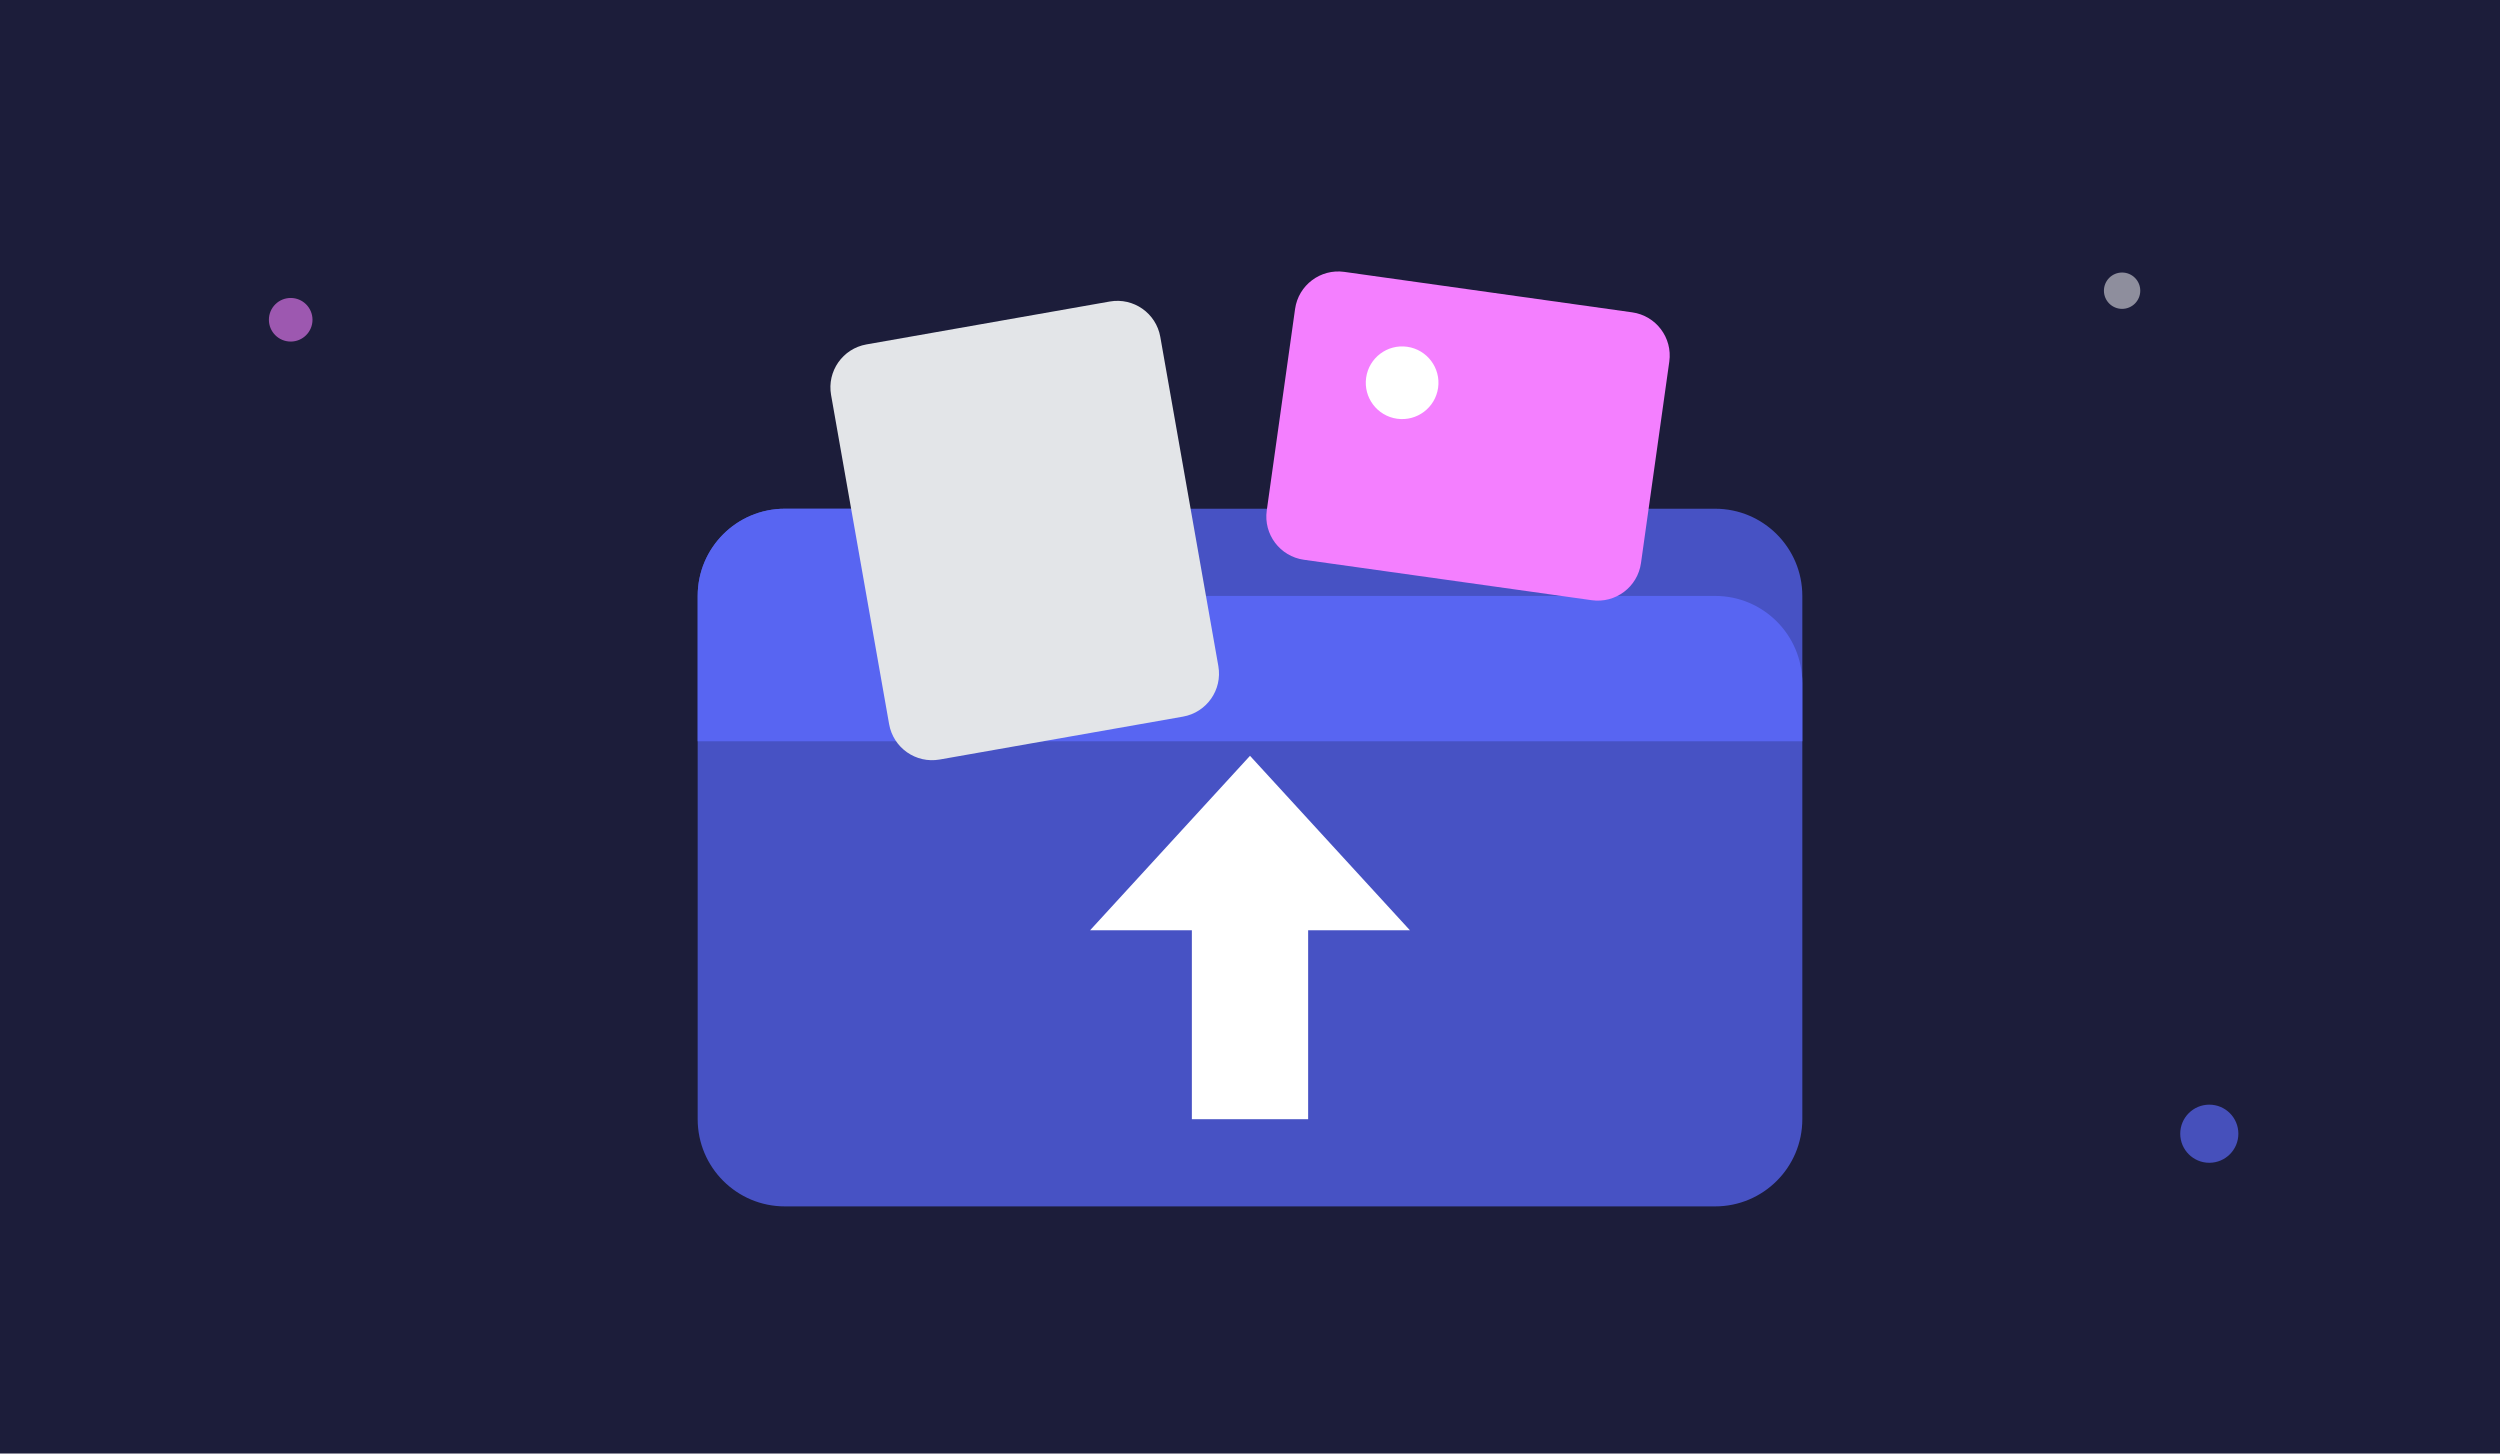
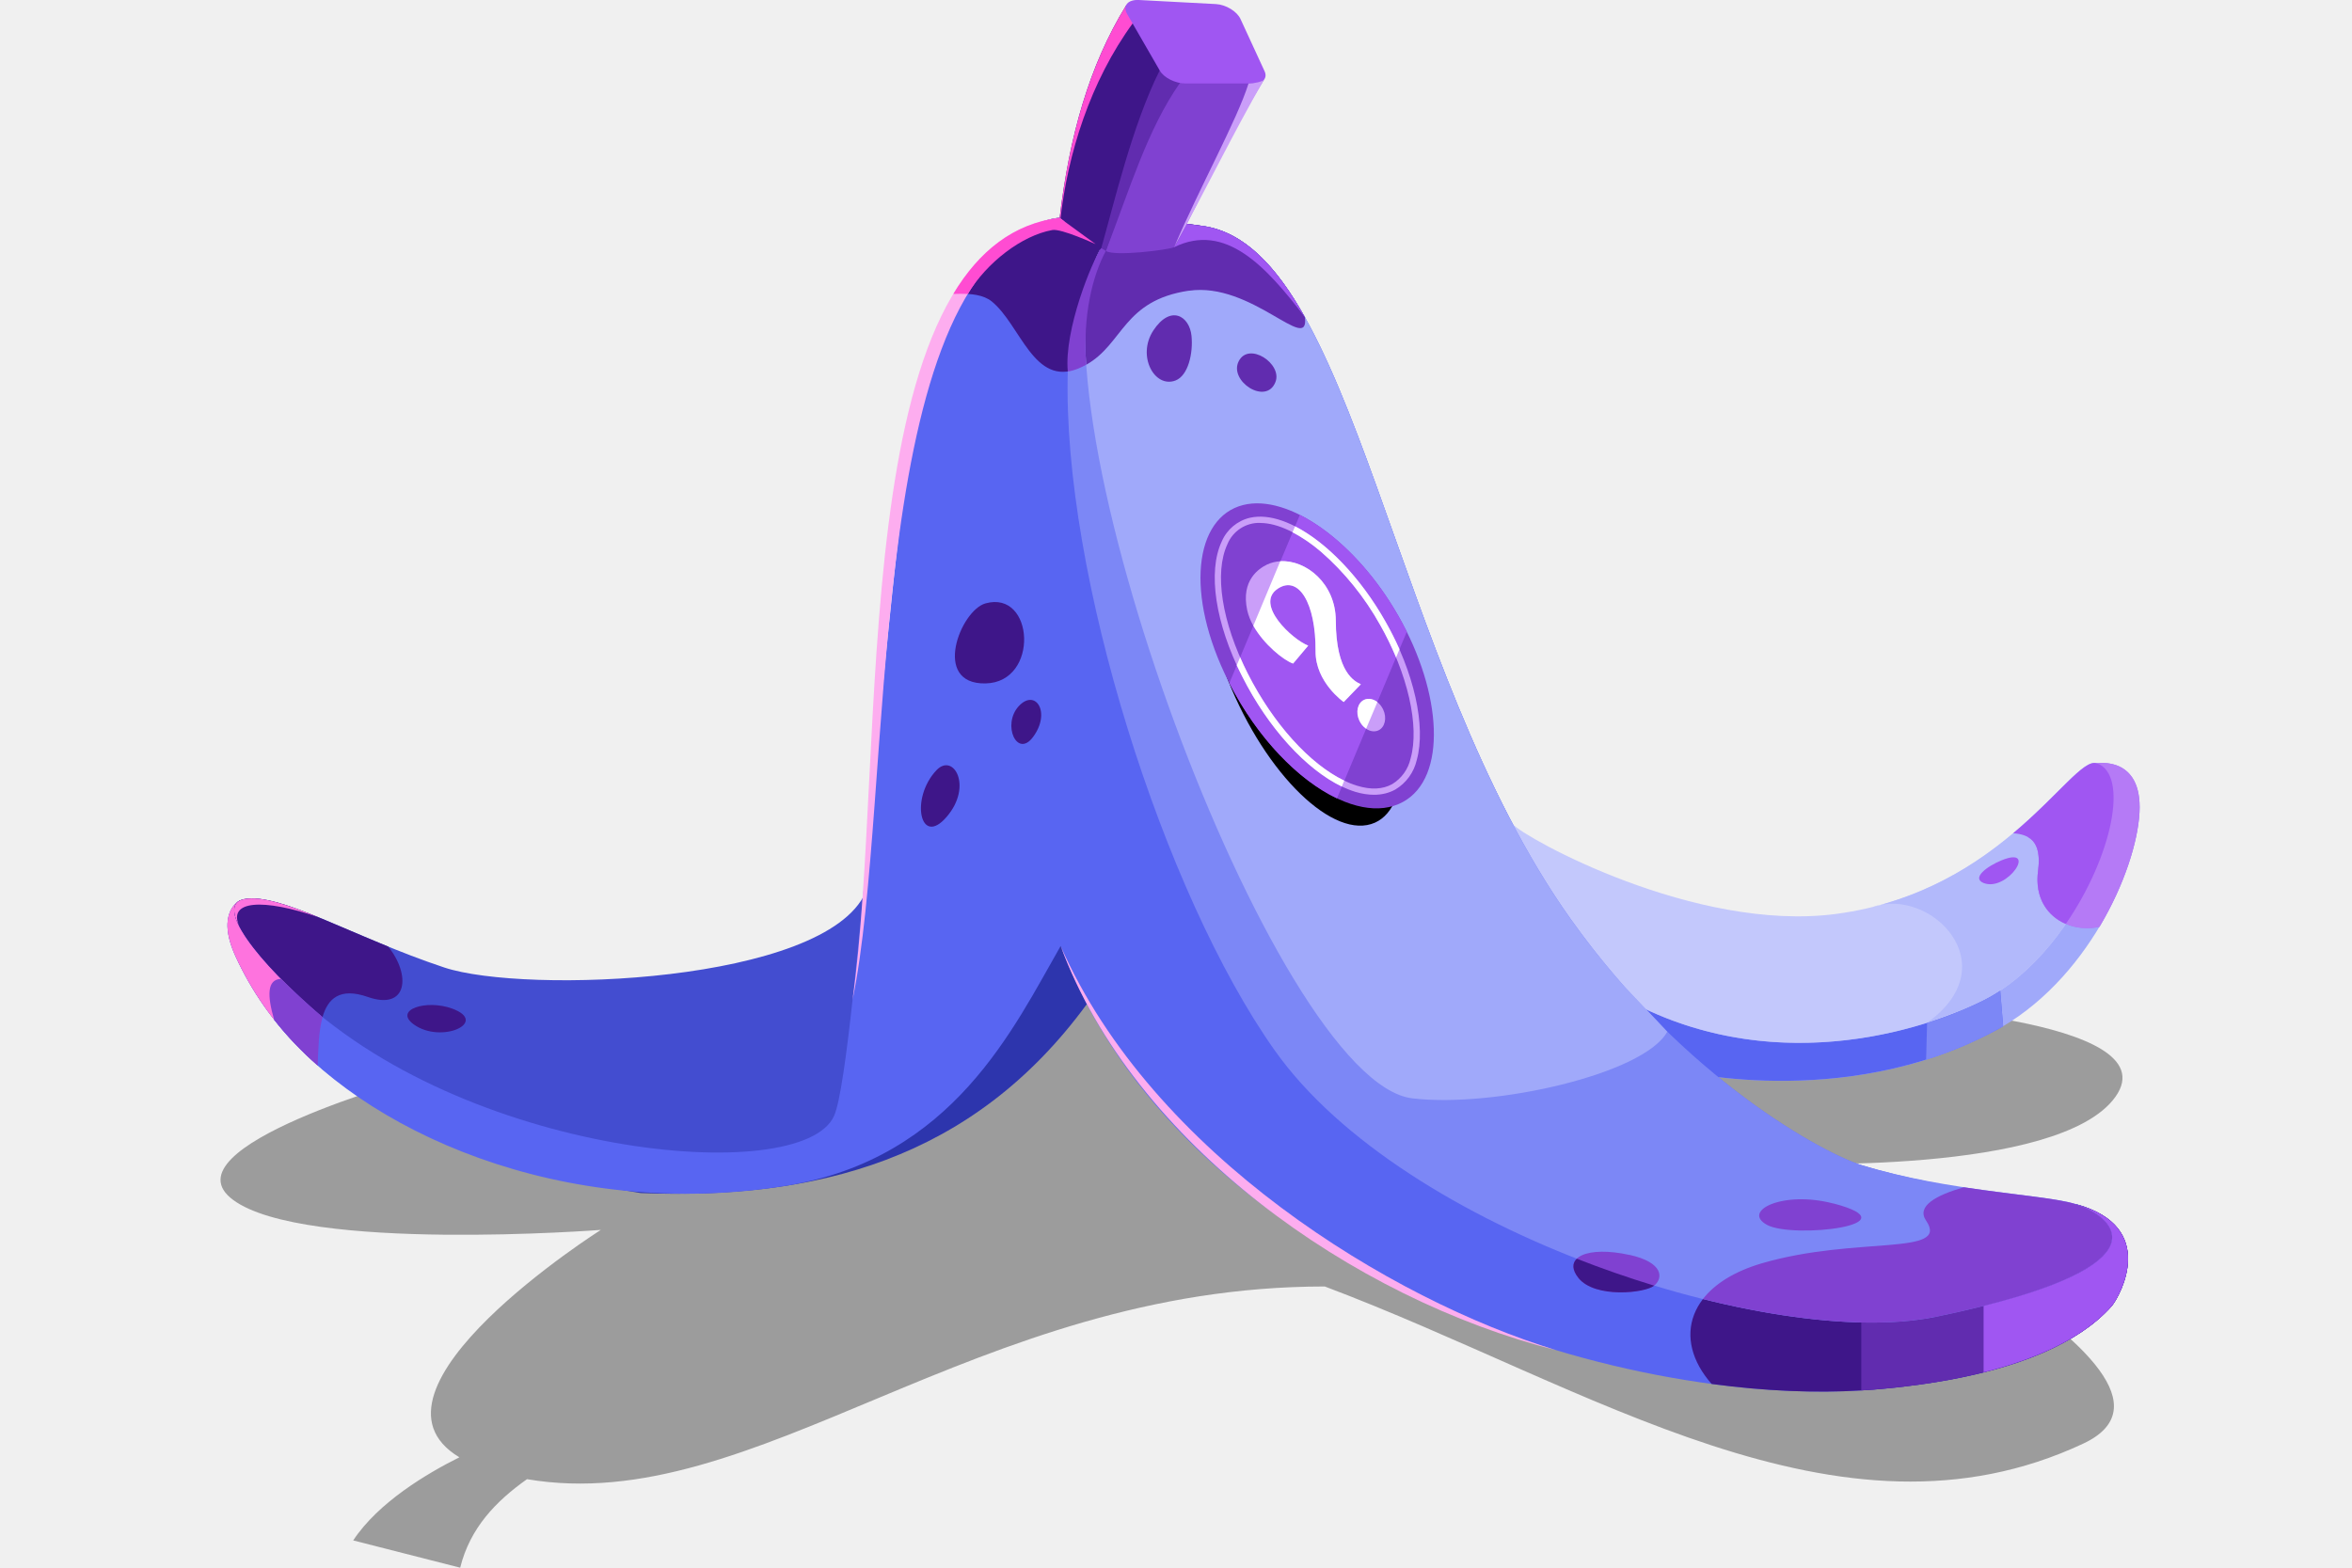
- <svg xmlns="http://www.w3.org/2000/svg" viewBox="0 0 344 200">
-   <rect width="344" height="200" fill="#1c1d3a" />
-   <circle cx="40" cy="44" r="3" fill="#f47fff" opacity=".6" />
-   <circle cx="304" cy="156" r="4" fill="#5865f2" opacity=".7" />
-   <circle cx="292" cy="40" r="2.5" fill="#fff" opacity=".5" />
-   <rect x="96" y="70" width="152" height="96" rx="12" fill="#4752c4" />
-   <path d="M96 82a12 12 0 0 1 12-12h40l12 12h76a12 12 0 0 1 12 12v8H96z" fill="#5865f2" />
-   <rect x="118" y="44" width="46" height="58" rx="6" fill="#e3e5e8" transform="rotate(-10 141 73)" />
-   <rect x="176" y="40" width="52" height="40" rx="6" fill="#f47fff" transform="rotate(8 202 60)" />
-   <circle cx="192" cy="54" r="5" fill="#fff" transform="rotate(8 202 60)" />
-   <path d="M172 104l-22 24h14v26h16v-26h14z" fill="#ffffff" />
+ <svg xmlns="http://www.w3.org/2000/svg" viewBox="0 0 288 192" width="288" height="192" fill="none">
+   <path fill="#000" fill-opacity=".35" d="M259.04 134.32c6.86-9.66-29.72-11.24-29.72-11.24l-99.56-17.03-78.73 25.91s-31.23 8.54-22.48 15c8.74 6.46 45.02 3.67 45.02 3.67s-31 19.64-17.32 27.85c-3.91 1.95-9.92 5.5-13 10.18l13.1 3.34c1.2-4.86 4.37-8.14 8.18-10.84 28 4.76 54.67-23.6 97.69-23.6 32.46 12.23 62.93 33.28 92.88 19.24 18.5-8.66-37.48-34.32-37.48-34.32s34.57 1.5 41.42-8.16Z" />
+   <path fill="#2D35AD" d="M29.36 110.3s-3.01 1.37-.51 6.84c7.83 17.09 26.42 25.17 49.6 28.98 21.31.82 40.58-3.96 54.63-23.14l-4.42-11.86-52.97 21.22-46.33-22.04Z" />
+   <path fill="#A056F2" d="M45.04 122.1c-6.05-2.1-5.96 3.88-6.14 8.35a38.84 38.84 0 0 1-10.05-13.3c-2.5-5.47.5-6.86.5-6.86l19.92 9.47c.18 2.04-1.1 3.42-4.23 2.34Z" opacity=".58" />
+   <path fill="#FE73DE" d="M45.04 122.1c-6.05-2.1-5.96 3.88-6.14 8.35a38.84 38.84 0 0 1-10.05-13.3c-2.5-5.47.5-6.86.5-6.86l19.92 9.47c.18 2.04-1.1 3.42-4.23 2.34Z" />
+   <path fill="#434DD0" d="M29.93 110.11c4.47-.8 13.38 4.7 24.46 8.38 9.9 3.29 46.61 1.92 51.59-9.18-.88 8.3 1.84 34.96-11.48 35.06-8.46.07-27.22-3.99-35.32-7.3-16-6.54-35.68-25.8-29.24-26.96Z" />
+   <path fill="#A0A9FA" d="m202.38 121.83-3.83.24 6.37 8.93s20.6 5.22 39.22-4.67c11.47-6.1 17.47-19.83 17.83-26.82.36-7-5.23-6.02-5.23-6.02l-21.48 23.03-32.88 5.3Z" />
+   <path fill="#5865F2" d="M258.63 159.9c-.3.34-.62.68-.96 1.01-4.34 4.19-11.97 7.22-22.8 8.7h-.07l-1.27.16-1.33.16-1.34.14-1.41.12-1.54.1c-32.2 1.93-83.51-15.8-98.03-54.44-5.76 10.02-13.14 26-33.52 29.36-27.36 4.44-52.2-6.66-62.79-20.32l2.32-3.55c20.67 20.31 62.25 24.21 66.24 15.33 2.93-6.54 6.8-77.95 11.42-92.2 5.6-17.31 16.2-17.8 16.2-17.8s10.28-.1 17.66 1.03c18.62 2.87 22.75 53.7 44.9 84.84 14.05 19.77 31.27 28.84 35.61 30.16 10.83 3.3 26.3 4.79 26.3 4.79h.04c10 2.78 5.39 11.12 4.37 12.41Z" />
+   <path fill="#3E1689" d="M258.64 159.9c-.3.34-.62.68-.97 1.01-4.34 4.19-11.96 7.22-22.8 8.69l-.07.01-1.26.16-1.34.16-1.34.13-1.4.13-1.55.1c-5.62.35-11.82.08-18.32-.79-4.9-5.56-2.9-12.13 6.16-14.78 11.58-3.38 23.09-.84 20.1-5.24-1.17-1.72 1.1-3.02 4.29-3.97a195.6 195.6 0 0 0 14.1 1.98h.02c10 2.77 5.39 11.11 4.38 12.4Z" />
+   <path fill="#612CAF" d="M258.63 159.9c-4.52 5.16-14.15 9.07-29.18 10.28-.51.05-1.02.08-1.54.11v-8.33c3.4.08 6.47-.14 9.1-.68 29.37-6.08 21.82-12.3 17.22-13.8 10.04 2.76 5.42 11.12 4.4 12.41Z" />
+   <path fill="#5865F2" d="M245.28 125.69c-.37.22-.75.43-1.13.63-18.62 9.9-39.22 4.68-39.22 4.68l-6.38-8.93c16.94 9.63 35.11 5.01 44.28.45.72-.36 1.41-.75 2.09-1.2l.36 4.37Z" />
+   <path fill="#C3C8FC" d="M185.26 100.96c1.46 1.67 22.31 13.26 39.58 10.97 20.62-2.74 28.9-19.48 31.91-18.45 5.88 2.03-1.47 22.85-13.91 29.04-9.4 4.67-28.25 9.4-45.53-1.19-17.29-10.59-12.05-20.37-12.05-20.37Z" />
+   <path fill="#3E1689" d="M145.57 35.6c-8.57 1.27-7.97 7.21-13.49 9.51-5.5 2.31-7.1-5.32-10.65-8.2-1.03-.82-2.54-.95-4.05-.93 5.59-9 12.38-9.32 12.38-9.32s10.27-.1 17.65 1.03c4.95.76 8.87 4.9 12.38 11.17.53 4.61-6.54-4.39-14.22-3.26Z" />
+   <path fill="#7C87F6" d="M254.21 147.48c4.6 1.48 12.22 7.71-17.2 13.8-19.9 4.11-65.05-10.23-80.91-32.62-13.57-19.13-26.06-58.35-25.35-83.16.18-6.38 14.03-18.2 16.66-17.8 18.63 2.87 22.76 53.7 44.9 84.83 14.06 19.77 31.27 28.84 35.62 30.16 10.82 3.3 22.5 3.57 26.29 4.79Z" />
+   <path fill="#A0A9FA" d="m198.75 120.66 5.4 5.7c-2.8 5.17-21.17 9.35-31.2 8.16-16.96-2-47.92-85.95-38.27-103.95 0 0 10.1-3.27 12.73-2.87 18.63 2.87 22.76 53.7 44.9 84.84a99.52 99.52 0 0 0 6.44 8.11Z" />
+   <path fill="#612CAF" d="M145.57 35.6c-8.06 1.2-8.01 6.52-12.56 9.07-.44-6.11.03-11.05 1.67-14.1l3.5-3.62.28-.05c3.07.15 6.32.4 8.95.8 4.95.76 8.87 4.9 12.38 11.17.53 4.6-6.54-4.4-14.22-3.26Z" />
+   <path fill="#A056F2" d="M159.8 38.87c-4.8-6.31-9.76-11.65-16.02-8.6l-.64-3.07c1.5.13 2.97.3 4.28.5 4.95.76 8.87 4.9 12.38 11.17Z" />
+   <path fill="#2D35AD" d="M253.03 147.41c-.2 0-.4-.02-.63-.04l.63.04Z" />
+   <path fill="#FDADEF" d="M190.57 165.37c-20.2-6.16-49.44-23.94-60.7-49.52 8.93 24.17 35.77 43.21 60.7 49.52Z" />
+   <path fill="#B2B9FB" d="M242.84 122.52c-.74.37-1.54.73-2.38 1.1l-4.4 1.61-.1.04c9.92-7.07.5-16.64-6.64-14.2 17.37-4.31 24.66-18.54 27.43-17.59 5.87 2.03-1.47 22.85-13.91 29.04Z" />
+   <path fill="#7C87F6" d="M245.28 125.69a48.75 48.75 0 0 1-9.43 4.1l.12-4.52a47.71 47.71 0 0 0 6.87-2.74c.72-.36 1.41-.76 2.09-1.2l.35 4.36Z" />
+   <path fill="#000" d="M168.15 78.66c4.5 10 4.82 20.02.22 22.09-5 2.23-13.36-5.8-18.02-17.48-4.4-11.03-3.32-20.02 1.82-20.57 4.77-.52 11.71 6.45 15.98 15.96Z" />
+   <path fill="#8041D1" d="M171.22 75.42c5.42 9.5 5.97 19.81.6 22.78-5.82 3.22-15.75-3.55-21.4-14.76-5.33-10.6-4.21-20.07 1.8-21.59 5.6-1.4 13.84 4.53 19 13.57Z" />
+   <path fill="#A056F2" d="m172.26 77.38-8.55 20.4c-4.7-2.23-9.72-7.35-13.18-14.12l8.64-20.6c4.28 2.16 8.8 6.64 12.05 12.36.37.65.72 1.3 1.04 1.96Z" />
+   <path fill="#CA9EF9" d="m166.63 83.8-2.1 2.18s-3.47-2.42-3.44-6.23c.04-5.93-2.1-9.34-4.63-7.65-2.88 1.92 1.8 6.23 3.73 6.97l-1.86 2.2c-1.15-.4-3.58-2.35-4.86-4.64a6.77 6.77 0 0 1-.75-1.89c-.8-3.7 1.47-5.13 2.43-5.6a4.36 4.36 0 0 1 1.63-.4c3.14-.19 6.77 2.72 6.78 7.26.02 6.42 2.35 7.46 3.07 7.8ZM168.79 89.45c-.48.22-1.03.13-1.51-.2a2.41 2.41 0 0 1-.83-.99c-.49-1.03-.22-2.17.58-2.55.51-.24 1.12-.11 1.62.27.28.22.54.54.72.92.48 1.03.22 2.17-.58 2.55Z" />
+   <path fill="#fff" d="m166.64 83.8-2.1 2.18s-3.48-2.42-3.45-6.22c.04-5.94-2.1-9.35-4.63-7.66-2.88 1.92 1.8 6.24 3.73 6.97l-1.85 2.2c-1.16-.4-3.58-2.35-4.87-4.64l3.3-7.9c3.15-.18 6.78 2.73 6.8 7.27.02 6.42 2.34 7.46 3.06 7.8ZM168.66 85.98l-1.38 3.27a2.42 2.42 0 0 1-.82-.99c-.49-1.03-.23-2.17.58-2.55.51-.24 1.12-.11 1.62.27Z" />
+   <path fill="#CA9EF9" d="M168.26 97.34c-.73 0-1.5-.12-2.3-.36-4.82-1.48-10.27-7.04-13.87-14.16-3.28-6.48-4.23-12.8-2.49-16.5a5 5 0 0 1 3.46-2.91c4.75-1.08 11.9 4.42 16.62 12.77 3.47 6.13 4.96 12.77 3.8 16.9a5.67 5.67 0 0 1-2.63 3.62c-.76.42-1.64.64-2.6.64Zm-13.96-33.3a4.2 4.2 0 0 0-4 2.6c-1.64 3.5-.7 9.56 2.48 15.83 3.51 6.95 8.77 12.35 13.4 13.76 1.69.52 3.13.45 4.3-.2a4.94 4.94 0 0 0 2.25-3.15c1.11-3.95-.35-10.36-3.72-16.32-4.14-7.31-10.35-12.51-14.7-12.51Z" />
+   <path fill="#fff" d="m164.6 95.61-.3.72c-4.37-2.1-9.02-7.18-12.2-13.5-.24-.46-.45-.91-.66-1.35l.41-.98c.28.65.6 1.32.93 1.98 3.12 6.16 7.61 11.11 11.83 13.13ZM171.36 79.53l-.41.99a36.8 36.8 0 0 0-1.94-3.96 33.67 33.67 0 0 0-7.27-9 18.87 18.87 0 0 0-3.47-2.37l.31-.73c3.84 1.96 8 6.22 11.1 11.72a39.2 39.2 0 0 1 1.69 3.34h-.01Z" />
+   <path fill="#A056F2" d="M261.98 99.5c-.19 3.56-1.83 8.86-4.9 14.01-3.83.86-8.21-1.62-7.52-6.86.32-2.43-.26-3.59-1.24-4.13l8.43-9.03s5.6-.99 5.23 6.01Z" opacity=".58" />
+   <path fill="#3E1689" d="M45.04 122.1c-3.44-1.2-4.9.21-5.55 2.47-8.15-6.9-13.33-13.79-9.56-14.46 3.5-.62 9.73 2.62 17.6 5.82 2.79 3.43 2.43 7.88-2.5 6.17Z" />
+   <path fill="#8041D1" d="M39.5 124.58c-.5 1.73-.52 3.99-.6 5.93a41.23 41.23 0 0 1-5.33-5.62c-.85-2.92-.9-4.95.85-5a108.3 108.3 0 0 0 5.08 4.69ZM237.01 161.28c-7.1 1.47-17.42.59-28.49-2.18 1.42-1.84 3.82-3.38 7.22-4.38 11.58-3.38 23.1-.84 20.1-5.24-1.2-1.77 1.26-3.11 4.63-4.07 6.19.94 11.43 1.33 13.74 2.08 4.6 1.48 12.2 7.7-17.2 13.8ZM199.54 153.7c-5.18-1.15-8.27.3-6.25 2.82 2.01 2.51 8.15 1.85 9.27.93 1.12-.93 1.12-2.84-3.02-3.76Z" />
+   <path fill="#3E1689" d="M202.56 157.45c-1.12.93-7.26 1.59-9.28-.93-.78-.98-.8-1.8-.2-2.36a129.1 129.1 0 0 0 9.48 3.3Z" />
+   <path fill="#FDADEF" d="m130.37 27.13-2.3.6c-.25.04-.52.11-.77.2l-.03.02c-21.65 8.4-17.7 69.63-22.88 94.52 4.31-30.5-1.05-92.53 25.36-95.8l.62.46Z" />
+   <path fill="#A0A9FA" d="m138.18 26.95.28-.05-.7.48.42-.43ZM204.13 126.33a99.03 99.03 0 0 1-5.38-5.67l5.38 5.67Z" />
+   <path fill="#8041D1" d="M143.78 30.26c.4-.2 6.63-13.6 11.02-20.54-.13.18-3.3.32-5.89.41l-4.94-.1c-4.24 5.9-5.91 13.05-8.55 20.67v.03c.99.71 7.71-.13 8.36-.46Z" />
+   <path fill="#3E1689" d="m143.2 9.58-5.32-8.9c-4.53 7.37-6.93 16-8.13 25.99l5.1 3.72 8.34-20.8v-.01Z" />
+   <path fill="#CA9EF9" d="m154.82 9.7-.01.02V9.7Z" />
+   <path fill="#612CAF" d="m135.42 30.72-.57-.34c1.58-5.53 3.79-15.04 7.15-21.75l2.48 1.53c-4 5.74-6.1 12.88-9.06 20.56Z" />
+   <path fill="#FF4CD2" d="M129.76 26.67c1.2-10 3.6-18.62 8.13-26l.87 2.1c-5.31 7.26-8 16.12-8.9 23.97l-.1-.07Z" />
+   <path fill="#A056F2" d="M153.55 10.22h-8.41c-1.22 0-2.64-.7-3.14-1.6l-3.98-6.9c-.58-1 .06-1.79 1.44-1.72l9.44.5c1.23.07 2.57.9 3 1.83l2.95 6.4c.38.83-.2 1.49-1.3 1.49Z" />
+   <path fill="#612CAF" d="M141.21 40.5c-2.02 3.11.17 7.08 2.73 6.1 1.56-.6 2.17-3.34 1.96-5.46-.24-2.43-2.56-3.9-4.7-.63h.01ZM156.18 46.78c.87-2.23-3.26-4.98-4.5-2.54-1.25 2.43 3.37 5.46 4.5 2.54Z" />
+   <path fill="#3E1689" d="M55.35 123.52c-3.11-1.14-7.19.12-4.69 1.94 3.37 2.44 9.27-.26 4.7-1.94Z" />
+   <path fill="#B2B9FB" d="M229.32 111.08c.22-.07.44-.13.66-.17l-.66.17Z" />
+   <path fill="#B57AF6" d="M261.98 99.5c-.19 3.56-1.83 8.86-4.9 14.01-3.83.86-8.21-1.62-7.52-6.86.32-2.43-.26-3.59-1.24-4.13l8.43-9.03s5.6-.99 5.23 6.01Z" />
+   <path fill="#A056F2" d="M252.97 113.16c-2.23-.94-3.85-3.16-3.41-6.51.49-3.72-1.14-4.45-3.05-4.6 5.59-4.69 8.65-9.11 10.24-8.57 3.99 1.38 1.88 11.43-3.79 19.67Z" />
+   <path fill="#FF4CD2" d="m130.37 27.13-.61-.46c-5.67.7-9.88 4.1-13.03 9.33.59-.02 1.19-.03 1.77 0 2.33-3.85 6.6-7.15 10.36-7.83 1.1-.2 5.3 1.73 5.3 1.73l-3.8-2.77h.01Z" />
+   <path fill="#CA9EF9" d="M154.8 9.72c-3.92 6.8-7.12 13.47-11.02 20.55 3.11-7.33 7.68-15.51 9.1-20.04.6 0 1.7-.2 1.93-.5v-.01Z" />
+   <path fill="#8041D1" d="M134.85 30.39c-1.11 1.54-4.58 10.02-4.1 15.11.42-.06.86-.19 1.33-.38.33-.14.63-.29.92-.45-.43-6.1.78-10.9 2.41-13.94l-.56-.34ZM224.5 147.4c-6.2-1.63-11.31.93-8.1 2.63 3.2 1.7 18.12-.02 8.1-2.64Z" />
+   <path fill="#3E1689" d="M120.67 73.9c-3.06.85-6.62 9.93 0 9.8 6.63-.12 5.99-11.48 0-9.8ZM114.66 94.34c-3.24 3.44-1.99 9.48 1.25 5.71 3.25-3.76.83-7.92-1.25-5.71ZM124.73 86.5c-2.05 2.26-.19 6.39 1.76 3.77 2.25-3.02.3-6.01-1.76-3.77Z" />
+   <path fill="#A056F2" d="M245.08 105.37c-1.76.72-3.7 2.16-2.2 2.77 2.89 1.16 6.77-4.64 2.2-2.77Z" />
+   <path fill="#FE73DE" d="M38.92 112.31c-6.55-2.25-11.2-2.13-9.57 1.24-1-1.88-.94-3.16.59-3.44 2.09-.37 5.16.64 8.98 2.2Z" />
+   <path fill="#A056F2" d="M258.63 159.9c-2.98 3.42-8.2 6.28-15.74 8.17v-8.13c22.4-5.62 15.6-11.07 11.34-12.45 10.04 2.76 5.42 11.11 4.4 12.41Z" />
</svg>
